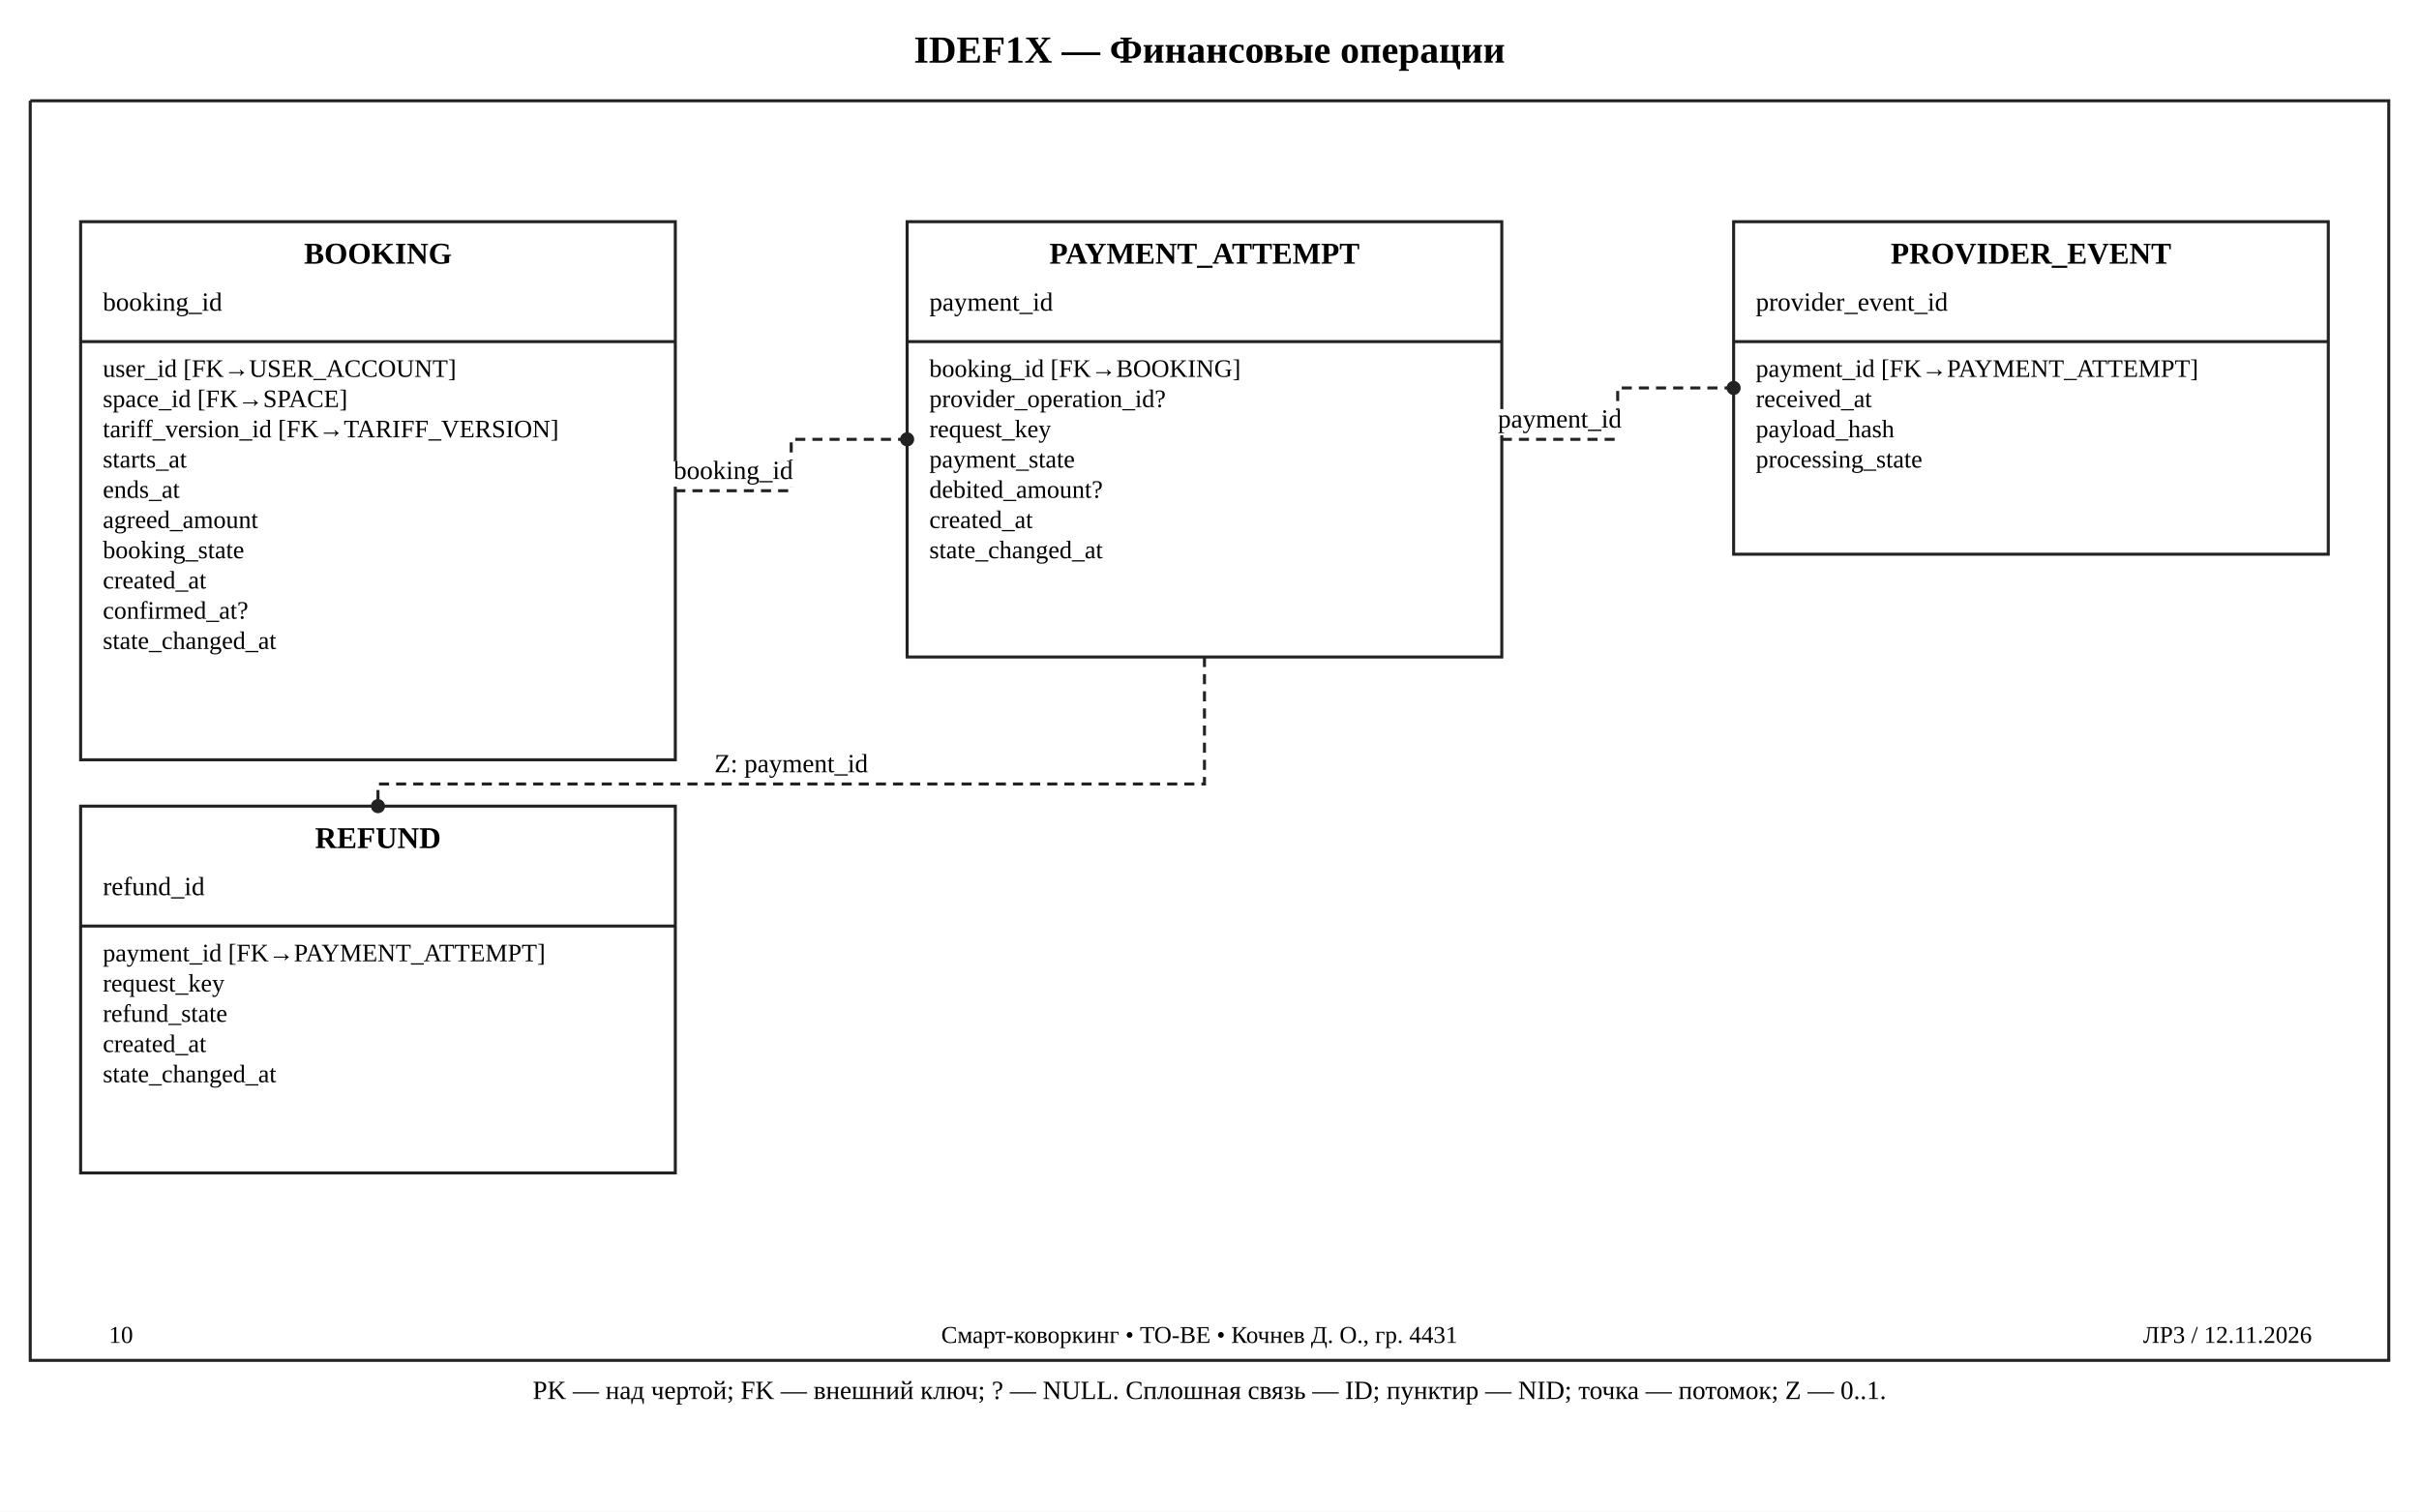
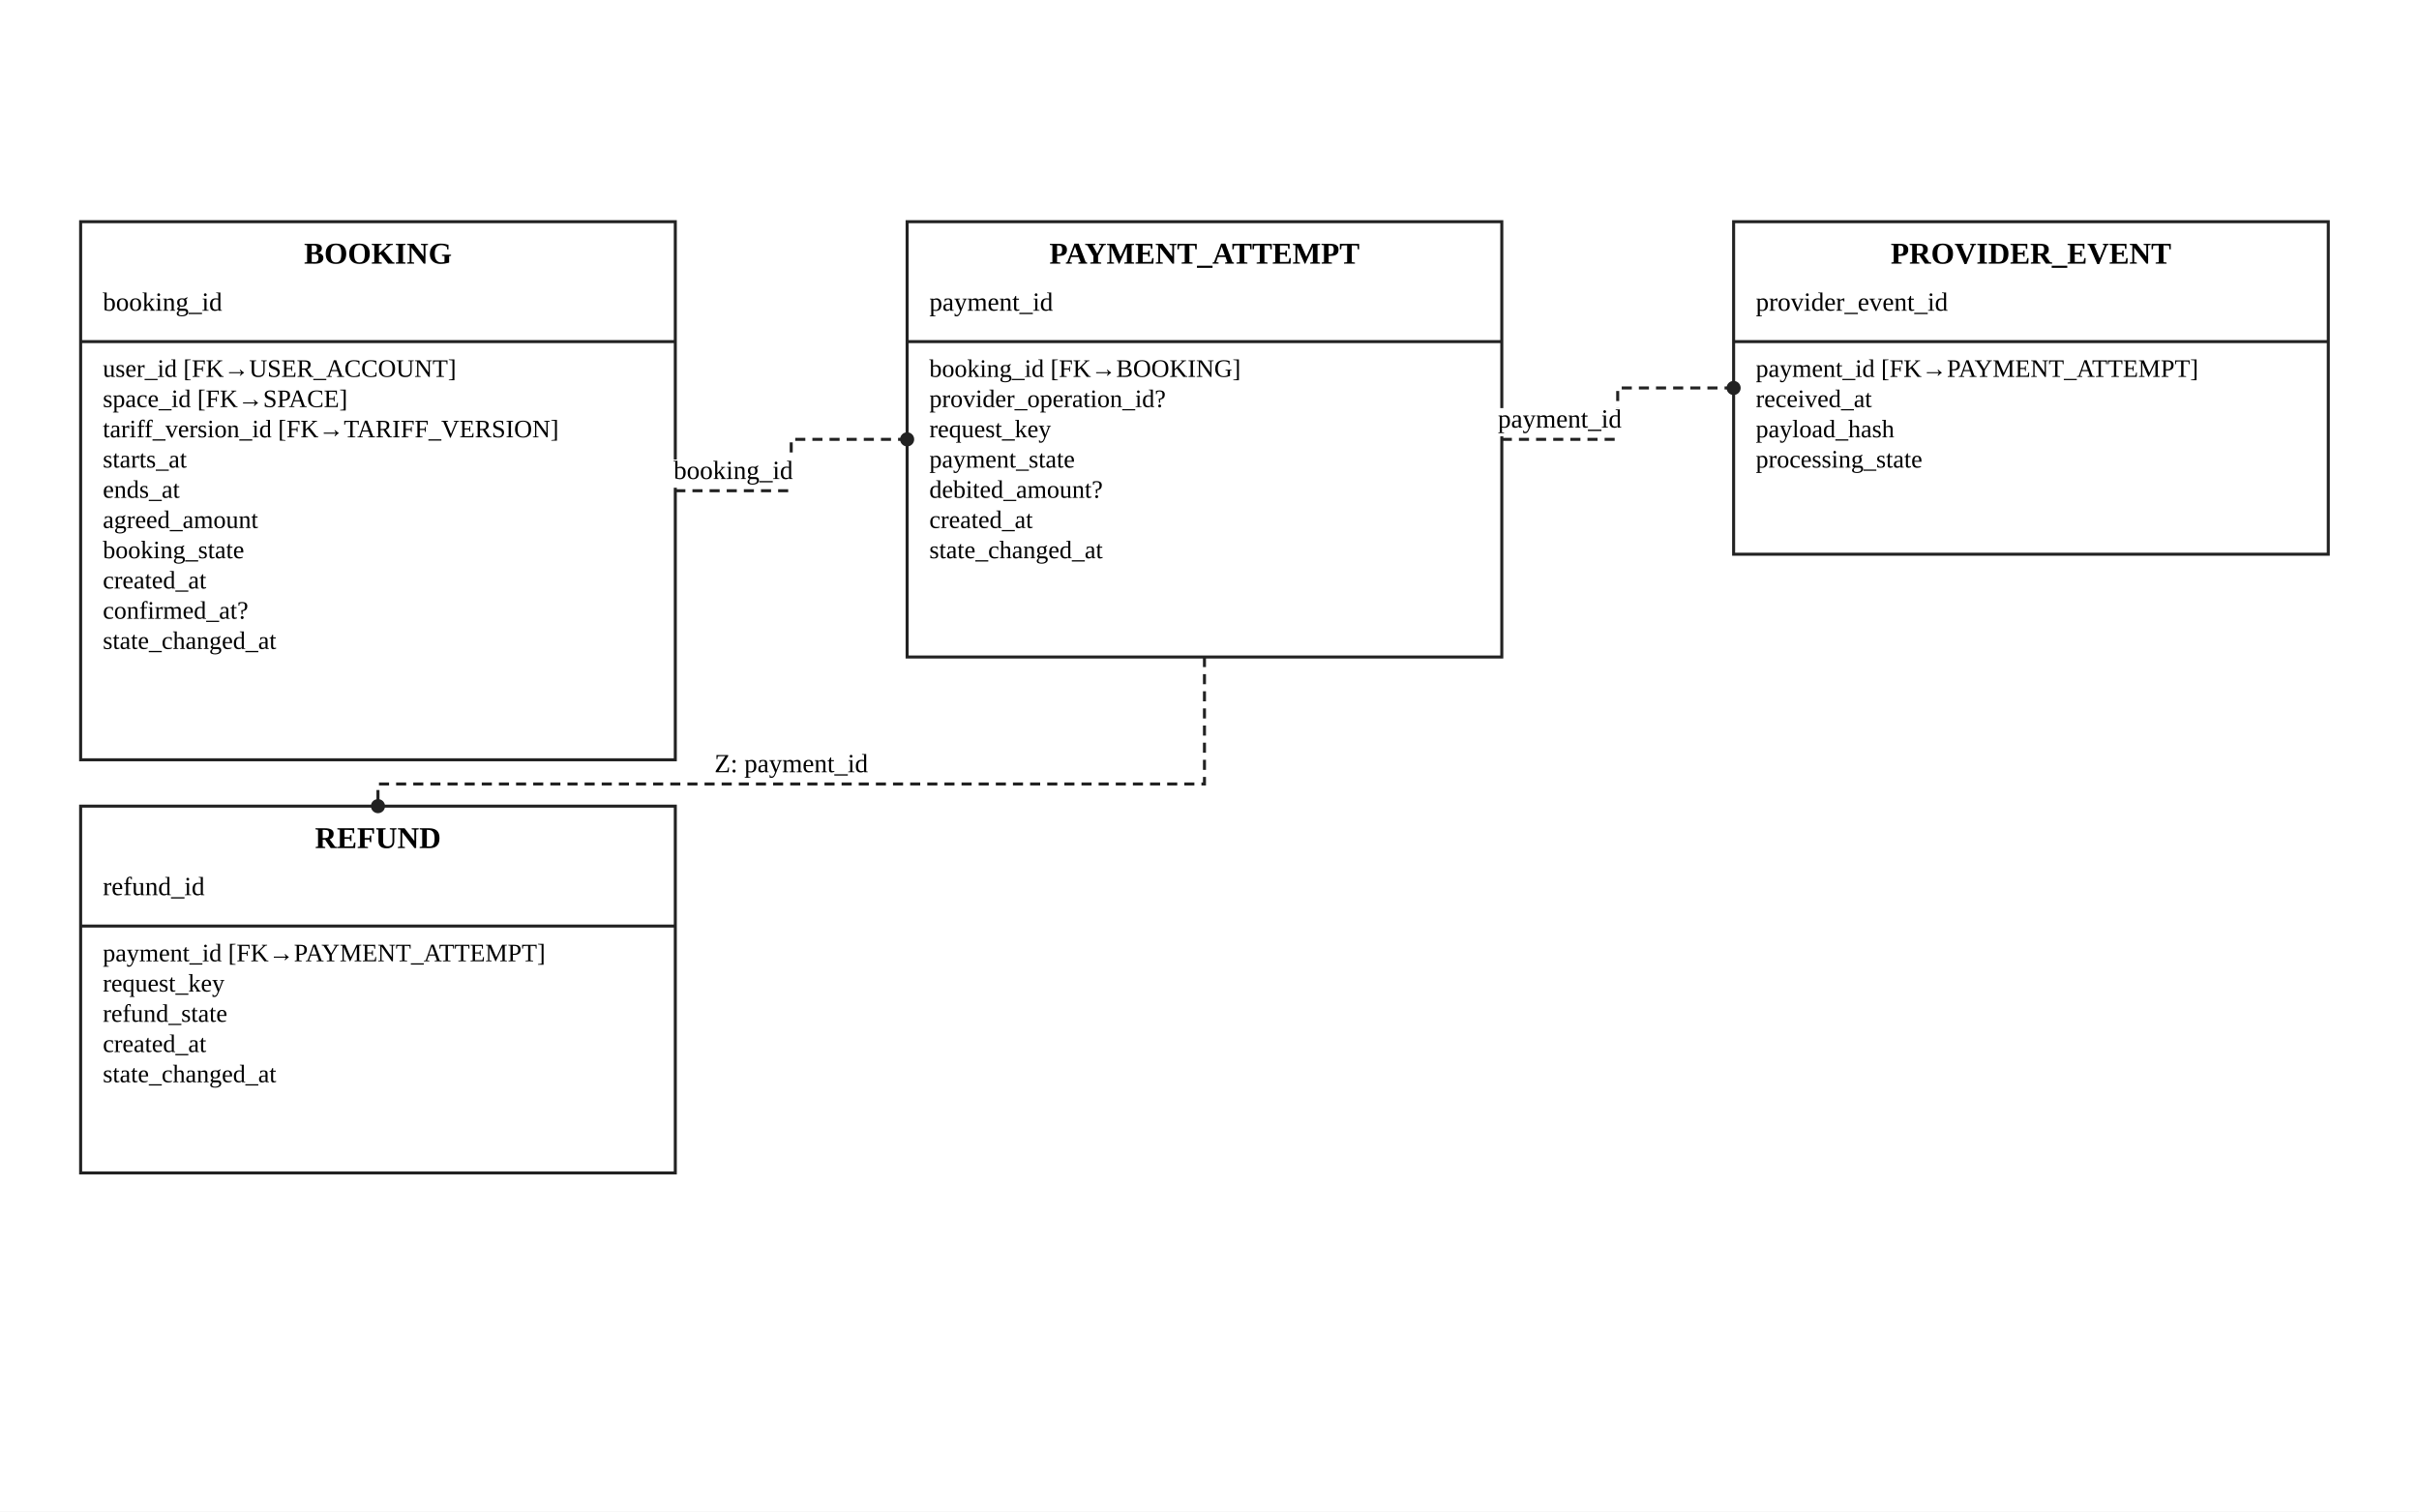
<svg xmlns="http://www.w3.org/2000/svg" width="2400" height="1500" viewBox="0 0 2400 1500">
  <rect width="2400" height="1500" fill="white" />
-   <rect x="904" y="36" width="593" height="37" fill="white" />
-   <text x="1200" y="62.16" text-anchor="middle" font-family="Times New Roman,serif" font-size="38" font-weight="bold">IDEF1X — Финансовые операции</text>
-   <rect x="525" y="1369" width="1349" height="27" fill="white" />
-   <text x="1200" y="1388.32" text-anchor="middle" font-family="Times New Roman,serif" font-size="26" font-weight="normal">PK — над чертой; FK — внешний ключ; ? — NULL. Сплошная связь — ID; пунктир — NID; точка — потомок; Z — 0..1.</text>
-   <path d="M30,100 L2370,100 L2370,1350 L30,1350 L30,100" fill="none" stroke="#222" stroke-width="3" />
-   <rect x="105" y="1316" width="30" height="19" fill="white" />
-   <text x="120" y="1332.68" text-anchor="middle" font-family="Times New Roman,serif" font-size="24" font-weight="normal">10</text>
-   <rect x="931" y="1316" width="518" height="24" fill="white" />
-   <text x="1190" y="1332.68" text-anchor="middle" font-family="Times New Roman,serif" font-size="24" font-weight="normal">Смарт-коворкинг • TO-BE • Кочнев Д. О., гр. 4431</text>
-   <rect x="2123" y="1316" width="173" height="19" fill="white" />
-   <text x="2210" y="1332.68" text-anchor="middle" font-family="Times New Roman,serif" font-size="24" font-weight="normal">ЛР3 / 12.11.2026</text>
  <rect x="80" y="220" width="590" height="534" rx="0" fill="white" stroke="#222" stroke-width="3" />
  <rect x="372.0" y="485.0" width="6.0" height="4.0" fill="white" />
  <text x="375.0" y="495.96" text-anchor="middle" font-family="Times New Roman,serif" font-size="28" font-weight="normal" />
-   <rect x="299.0" y="241" width="153.0" height="23" fill="white" />
+   <rect x="299.0" y="239" width="153.0" height="25" fill="white" />
  <text x="375.0" y="261.6" text-anchor="middle" font-family="Times New Roman,serif" font-size="30" font-weight="bold">BOOKING</text>
-   <rect x="99" y="290" width="124" height="26" fill="white" />
+   <rect x="98" y="289" width="126" height="28" fill="white" />
  <text x="102" y="308.32" text-anchor="start" font-family="Times New Roman,serif" font-size="26" font-weight="normal">booking_id</text>
  <path d="M80,339 L670,339" fill="none" stroke="#222" stroke-width="3" />
-   <rect x="99" y="356" width="357" height="25" fill="white" />
+   <rect x="99" y="355" width="358" height="27" fill="white" />
  <text x="102" y="374.0" text-anchor="start" font-family="Times New Roman,serif" font-size="25" font-weight="normal">user_id [FK→USER_ACCOUNT]</text>
-   <rect x="99" y="386" width="249" height="26" fill="white" />
+   <rect x="99" y="385" width="252" height="27" fill="white" />
  <text x="102" y="404.0" text-anchor="start" font-family="Times New Roman,serif" font-size="25" font-weight="normal">space_id [FK→SPACE]</text>
-   <rect x="99" y="415" width="458" height="26" fill="white" />
+   <rect x="99" y="415" width="462" height="27" fill="white" />
  <text x="102" y="434.0" text-anchor="start" font-family="Times New Roman,serif" font-size="25" font-weight="normal">tariff_version_id [FK→TARIFF_VERSION]</text>
-   <rect x="99" y="448" width="89" height="22" fill="white" />
+   <rect x="99" y="447" width="90" height="25" fill="white" />
  <text x="102" y="464.0" text-anchor="start" font-family="Times New Roman,serif" font-size="25" font-weight="normal">starts_at</text>
-   <rect x="99" y="476" width="82" height="24" fill="white" />
+   <rect x="99" y="475" width="84" height="27" fill="white" />
  <text x="102" y="494.0" text-anchor="start" font-family="Times New Roman,serif" font-size="25" font-weight="normal">ends_at</text>
-   <rect x="99" y="506" width="160" height="26" fill="white" />
+   <rect x="99" y="505" width="162" height="27" fill="white" />
  <text x="102" y="524.0" text-anchor="start" font-family="Times New Roman,serif" font-size="25" font-weight="normal">agreed_amount</text>
-   <rect x="99" y="536" width="146" height="26" fill="white" />
+   <rect x="98" y="535" width="151" height="27" fill="white" />
  <text x="102" y="554.0" text-anchor="start" font-family="Times New Roman,serif" font-size="25" font-weight="normal">booking_state</text>
-   <rect x="99" y="566" width="109" height="24" fill="white" />
+   <rect x="99" y="565" width="109" height="27" fill="white" />
  <text x="102" y="584.0" text-anchor="start" font-family="Times New Roman,serif" font-size="25" font-weight="normal">created_at</text>
-   <rect x="99" y="595" width="150" height="25" fill="white" />
+   <rect x="99" y="595" width="151" height="27" fill="white" />
  <text x="102" y="614.0" text-anchor="start" font-family="Times New Roman,serif" font-size="25" font-weight="normal">confirmed_at?</text>
-   <rect x="99" y="626" width="178" height="26" fill="white" />
+   <rect x="99" y="625" width="181" height="27" fill="white" />
  <text x="102" y="644.0" text-anchor="start" font-family="Times New Roman,serif" font-size="25" font-weight="normal">state_changed_at</text>
  <rect x="900" y="220" width="590" height="432" rx="0" fill="white" stroke="#222" stroke-width="3" />
  <rect x="1192.0" y="434.0" width="6.0" height="4.0" fill="white" />
  <text x="1195.0" y="444.96" text-anchor="middle" font-family="Times New Roman,serif" font-size="28" font-weight="normal" />
-   <rect x="1038.0" y="241" width="314.0" height="27" fill="white" />
+   <rect x="1035.0" y="240" width="321.0" height="30" fill="white" />
  <text x="1195.0" y="261.6" text-anchor="middle" font-family="Times New Roman,serif" font-size="30" font-weight="bold">PAYMENT_ATTEMPT</text>
-   <rect x="919" y="290" width="129" height="26" fill="white" />
+   <rect x="918" y="289" width="131" height="28" fill="white" />
  <text x="922" y="308.32" text-anchor="start" font-family="Times New Roman,serif" font-size="26" font-weight="normal">payment_id</text>
  <path d="M900,339 L1490,339" fill="none" stroke="#222" stroke-width="3" />
-   <rect x="919" y="356" width="315" height="26" fill="white" />
+   <rect x="918" y="355" width="319" height="27" fill="white" />
  <text x="922" y="374.0" text-anchor="start" font-family="Times New Roman,serif" font-size="25" font-weight="normal">booking_id [FK→BOOKING]</text>
-   <rect x="919" y="386" width="241" height="26" fill="white" />
+   <rect x="918" y="385" width="246" height="27" fill="white" />
  <text x="922" y="404.0" text-anchor="start" font-family="Times New Roman,serif" font-size="25" font-weight="normal">provider_operation_id?</text>
-   <rect x="919" y="416" width="127" height="26" fill="white" />
+   <rect x="919" y="415" width="129" height="27" fill="white" />
  <text x="922" y="434.0" text-anchor="start" font-family="Times New Roman,serif" font-size="25" font-weight="normal">request_key</text>
-   <rect x="919" y="448" width="150" height="24" fill="white" />
+   <rect x="918" y="447" width="153" height="25" fill="white" />
  <text x="922" y="464.0" text-anchor="start" font-family="Times New Roman,serif" font-size="25" font-weight="normal">payment_state</text>
-   <rect x="919" y="476" width="178" height="24" fill="white" />
+   <rect x="919" y="475" width="181" height="27" fill="white" />
  <text x="922" y="494.0" text-anchor="start" font-family="Times New Roman,serif" font-size="25" font-weight="normal">debited_amount?</text>
-   <rect x="919" y="506" width="109" height="24" fill="white" />
+   <rect x="919" y="505" width="109" height="27" fill="white" />
  <text x="922" y="524.0" text-anchor="start" font-family="Times New Roman,serif" font-size="25" font-weight="normal">created_at</text>
-   <rect x="919" y="536" width="178" height="26" fill="white" />
+   <rect x="919" y="535" width="181" height="27" fill="white" />
  <text x="922" y="554.0" text-anchor="start" font-family="Times New Roman,serif" font-size="25" font-weight="normal">state_changed_at</text>
  <rect x="1720" y="220" width="590" height="330" rx="0" fill="white" stroke="#222" stroke-width="3" />
  <rect x="2012.0" y="383.0" width="6.0" height="4.0" fill="white" />
  <text x="2015.0" y="393.96" text-anchor="middle" font-family="Times New Roman,serif" font-size="28" font-weight="normal" />
-   <rect x="1873.0" y="241" width="284.0" height="27" fill="white" />
+   <rect x="1872.0" y="239" width="286.0" height="31" fill="white" />
  <text x="2015.0" y="261.6" text-anchor="middle" font-family="Times New Roman,serif" font-size="30" font-weight="bold">PROVIDER_EVENT</text>
-   <rect x="1739" y="290" width="197" height="26" fill="white" />
+   <rect x="1738" y="289" width="200" height="28" fill="white" />
  <text x="1742" y="308.32" text-anchor="start" font-family="Times New Roman,serif" font-size="26" font-weight="normal">provider_event_id</text>
  <path d="M1720,339 L2310,339" fill="none" stroke="#222" stroke-width="3" />
-   <rect x="1739" y="356" width="445" height="26" fill="white" />
+   <rect x="1738" y="355" width="453" height="27" fill="white" />
  <text x="1742" y="374.0" text-anchor="start" font-family="Times New Roman,serif" font-size="25" font-weight="normal">payment_id [FK→PAYMENT_ATTEMPT]</text>
-   <rect x="1739" y="386" width="121" height="24" fill="white" />
+   <rect x="1739" y="385" width="122" height="27" fill="white" />
  <text x="1742" y="404.0" text-anchor="start" font-family="Times New Roman,serif" font-size="25" font-weight="normal">received_at</text>
-   <rect x="1739" y="416" width="144" height="26" fill="white" />
+   <rect x="1738" y="415" width="148" height="27" fill="white" />
  <text x="1742" y="434.0" text-anchor="start" font-family="Times New Roman,serif" font-size="25" font-weight="normal">payload_hash</text>
-   <rect x="1739" y="446" width="171" height="26" fill="white" />
+   <rect x="1738" y="445" width="175" height="27" fill="white" />
  <text x="1742" y="464.0" text-anchor="start" font-family="Times New Roman,serif" font-size="25" font-weight="normal">processing_state</text>
  <rect x="80" y="800" width="590" height="364" rx="0" fill="white" stroke="#222" stroke-width="3" />
  <rect x="372.0" y="980.0" width="6.0" height="4.0" fill="white" />
  <text x="375.0" y="990.96" text-anchor="middle" font-family="Times New Roman,serif" font-size="28" font-weight="normal" />
-   <rect x="309.0" y="821" width="131.0" height="23" fill="white" />
+   <rect x="309.0" y="820" width="132.0" height="24" fill="white" />
  <text x="375.0" y="841.6" text-anchor="middle" font-family="Times New Roman,serif" font-size="30" font-weight="bold">REFUND</text>
-   <rect x="99" y="869" width="107" height="25" fill="white" />
+   <rect x="99" y="869" width="109" height="28" fill="white" />
  <text x="102" y="888.32" text-anchor="start" font-family="Times New Roman,serif" font-size="26" font-weight="normal">refund_id</text>
  <path d="M80,919 L670,919" fill="none" stroke="#222" stroke-width="3" />
-   <rect x="99" y="936" width="445" height="26" fill="white" />
+   <rect x="98" y="935" width="453" height="27" fill="white" />
  <text x="102" y="954.0" text-anchor="start" font-family="Times New Roman,serif" font-size="25" font-weight="normal">payment_id [FK→PAYMENT_ATTEMPT]</text>
-   <rect x="99" y="966" width="127" height="26" fill="white" />
+   <rect x="99" y="965" width="129" height="27" fill="white" />
  <text x="102" y="984.0" text-anchor="start" font-family="Times New Roman,serif" font-size="25" font-weight="normal">request_key</text>
-   <rect x="99" y="995" width="130" height="25" fill="white" />
+   <rect x="99" y="995" width="131" height="27" fill="white" />
  <text x="102" y="1014.0" text-anchor="start" font-family="Times New Roman,serif" font-size="25" font-weight="normal">refund_state</text>
-   <rect x="99" y="1026" width="109" height="24" fill="white" />
+   <rect x="99" y="1025" width="109" height="27" fill="white" />
  <text x="102" y="1044.0" text-anchor="start" font-family="Times New Roman,serif" font-size="25" font-weight="normal">created_at</text>
-   <rect x="99" y="1056" width="178" height="26" fill="white" />
+   <rect x="99" y="1055" width="181" height="27" fill="white" />
  <text x="102" y="1074.0" text-anchor="start" font-family="Times New Roman,serif" font-size="25" font-weight="normal">state_changed_at</text>
  <path d="M670,487.0 L785.0,487.0 L785.0,436.0 L900,436.0" fill="none" stroke="#222" stroke-width="3" stroke-dasharray="10 7" />
  <circle cx="900" cy="436.0" r="7" fill="#222" />
-   <rect x="665.5" y="457.0" width="124.0" height="26.0" fill="white" />
+   <rect x="664.5" y="456.0" width="126.0" height="28.0" fill="white" />
  <text x="727.5" y="475.32" text-anchor="middle" font-family="Times New Roman,serif" font-size="26" font-weight="normal">booking_id</text>
  <path d="M1490,436.0 L1605.0,436.0 L1605.0,385.0 L1720,385.0" fill="none" stroke="#222" stroke-width="3" stroke-dasharray="10 7" />
  <circle cx="1720" cy="385.0" r="7" fill="#222" />
-   <rect x="1483.5" y="406.0" width="129.0" height="26.0" fill="white" />
+   <rect x="1481.5" y="405.0" width="131.0" height="28.0" fill="white" />
  <text x="1547.5" y="424.32" text-anchor="middle" font-family="Times New Roman,serif" font-size="26" font-weight="normal">payment_id</text>
  <path d="M1195.0,652 L1195,778 L375,778 L375.0,800" fill="none" stroke="#222" stroke-width="3" stroke-dasharray="10 7" />
  <circle cx="375.0" cy="800" r="7" fill="#222" />
-   <rect x="706.0" y="748.0" width="158.0" height="26.0" fill="white" />
+   <rect x="705.0" y="747.0" width="160.0" height="28.0" fill="white" />
  <text x="785.0" y="766.32" text-anchor="middle" font-family="Times New Roman,serif" font-size="26" font-weight="normal">Z: payment_id</text>
</svg>
